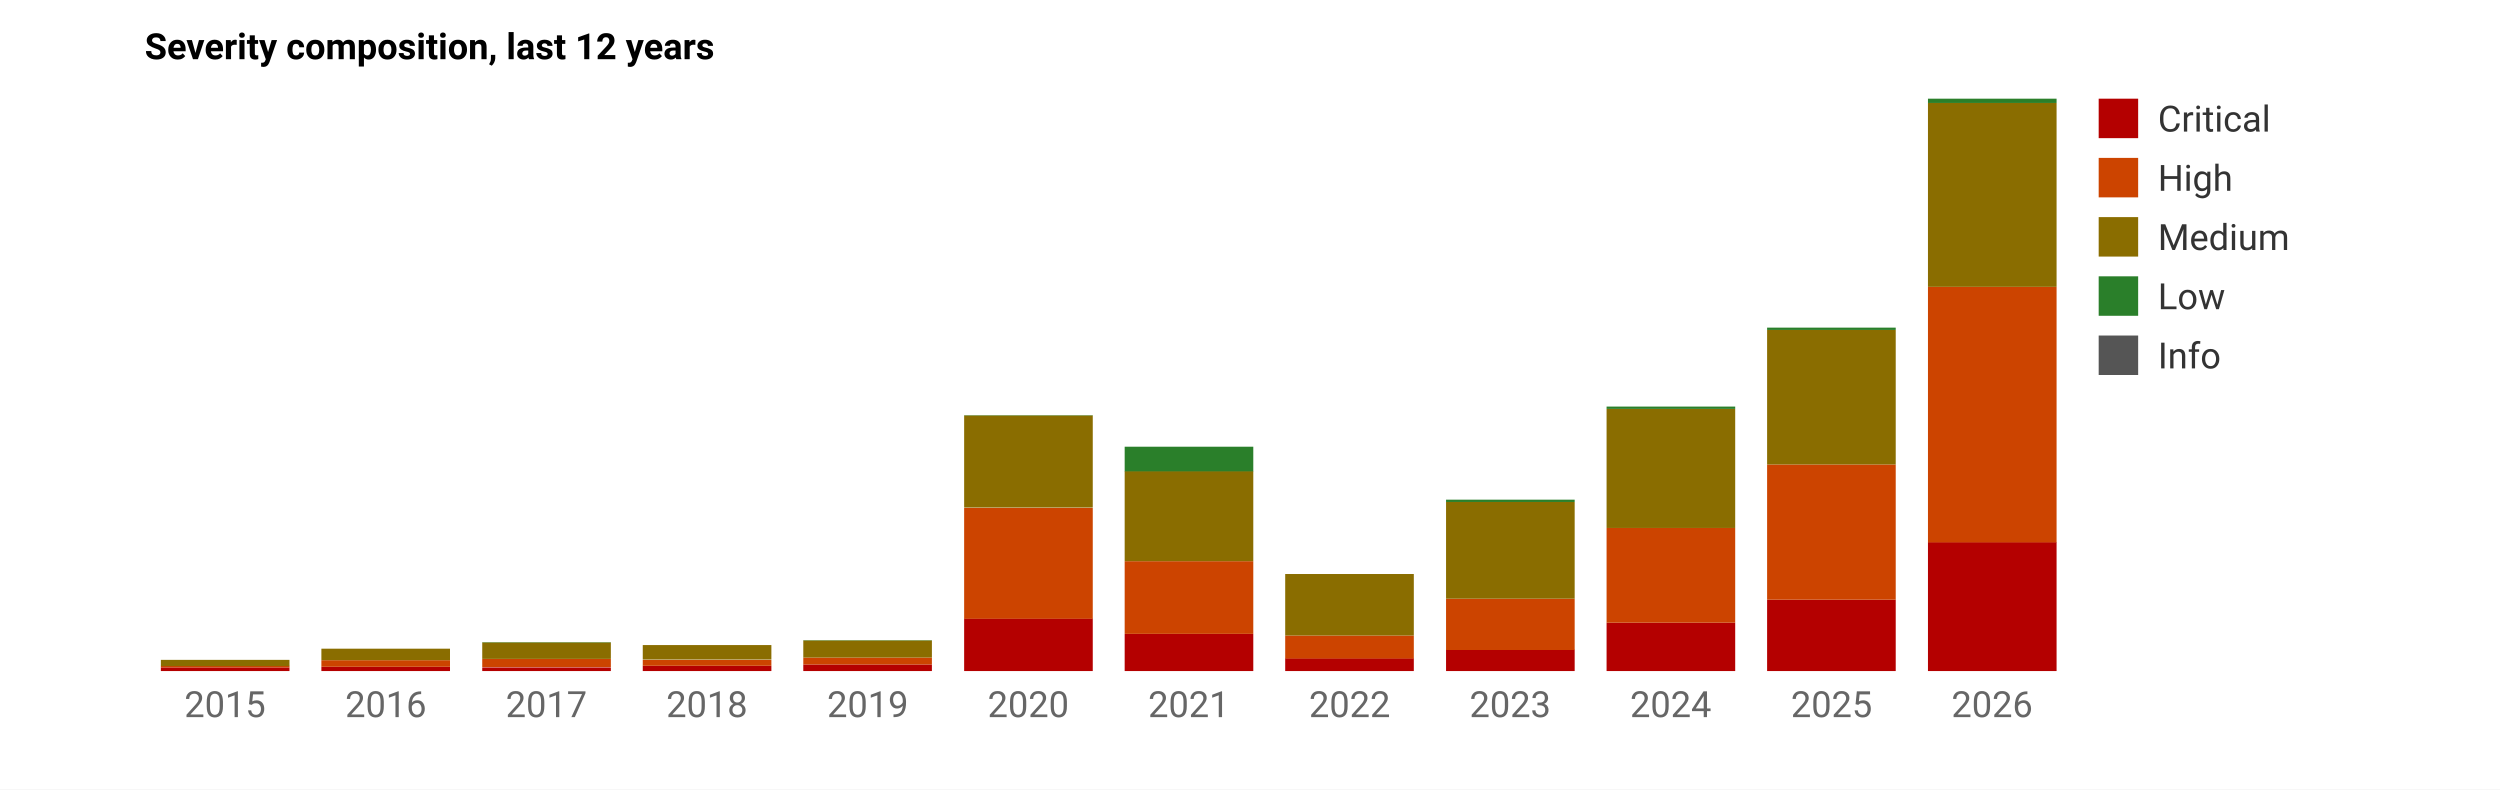
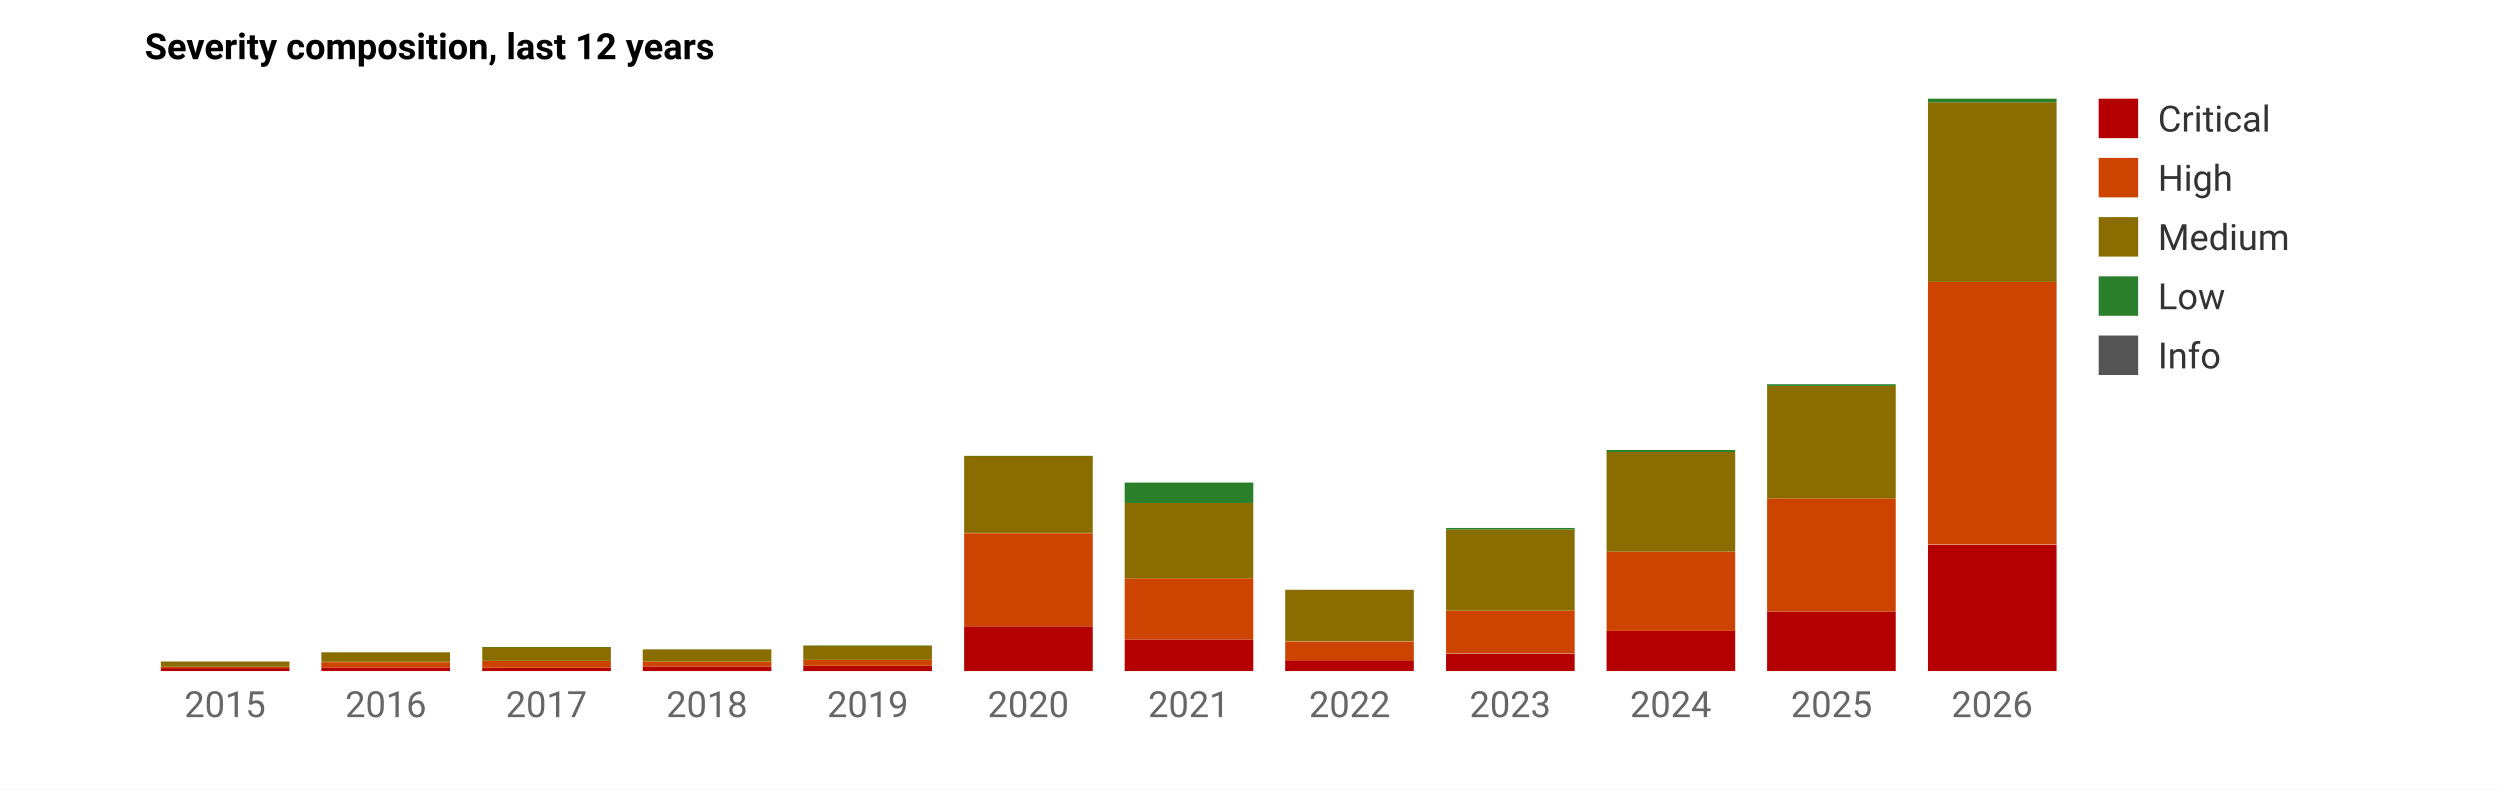
<svg xmlns="http://www.w3.org/2000/svg" viewBox="0 0 760 240" role="img" aria-label="Severity composition per year" font-family="system-ui,-apple-system,Segoe UI,Roboto,sans-serif" font-size="11">
  <rect x="0" y="0" width="100%" height="100%" fill="white" />
  <text x="44" y="18" font-weight="600">Severity composition, last 12 years</text>
-   <rect x="48.9" y="202.9" width="39.1" height="1.1" fill="#b40000" />
-   <rect x="48.9" y="202.4" width="39.1" height="0.5" fill="#cc4400" />
-   <rect x="48.9" y="200.6" width="39.1" height="1.9" fill="#8a6d00" />
+   <rect x="48.9" y="203.1" width="39.1" height="0.9" fill="#b40000" />
+   <rect x="48.9" y="202.7" width="39.1" height="0.4" fill="#cc4400" />
+   <rect x="48.9" y="201.1" width="39.1" height="1.6" fill="#8a6d00" />
  <text x="68.4" y="218" text-anchor="middle" fill="#666">2015</text>
-   <rect x="97.7" y="202.7" width="39.1" height="1.3" fill="#b40000" />
-   <rect x="97.7" y="200.7" width="39.1" height="2.0" fill="#cc4400" />
-   <rect x="97.7" y="197.2" width="39.1" height="3.5" fill="#8a6d00" />
+   <rect x="97.7" y="202.9" width="39.1" height="1.1" fill="#b40000" />
+   <rect x="97.7" y="201.3" width="39.1" height="1.6" fill="#cc4400" />
+   <rect x="97.7" y="198.3" width="39.1" height="2.9" fill="#8a6d00" />
  <text x="117.3" y="218" text-anchor="middle" fill="#666">2016</text>
-   <rect x="146.6" y="202.9" width="39.1" height="1.1" fill="#b40000" />
-   <rect x="146.6" y="200.3" width="39.1" height="2.5" fill="#cc4400" />
-   <rect x="146.6" y="195.3" width="39.1" height="5.0" fill="#8a6d00" />
-   <rect x="146.6" y="195.2" width="39.1" height="0.1" fill="#2a7f2a" />
+   <rect x="146.6" y="203.0" width="39.1" height="1.0" fill="#b40000" />
+   <rect x="146.6" y="200.9" width="39.1" height="2.1" fill="#cc4400" />
+   <rect x="146.6" y="196.7" width="39.1" height="4.2" fill="#8a6d00" />
+   <rect x="146.6" y="196.7" width="39.1" height="0.1" fill="#2a7f2a" />
  <text x="166.1" y="218" text-anchor="middle" fill="#666">2017</text>
-   <rect x="195.4" y="202.4" width="39.1" height="1.6" fill="#b40000" />
-   <rect x="195.4" y="200.6" width="39.1" height="1.8" fill="#cc4400" />
-   <rect x="195.4" y="196.1" width="39.1" height="4.4" fill="#8a6d00" />
+   <rect x="195.4" y="202.6" width="39.1" height="1.4" fill="#b40000" />
+   <rect x="195.4" y="201.1" width="39.1" height="1.5" fill="#cc4400" />
+   <rect x="195.4" y="197.4" width="39.1" height="3.7" fill="#8a6d00" />
  <text x="214.9" y="218" text-anchor="middle" fill="#666">2018</text>
-   <rect x="244.2" y="202.0" width="39.1" height="2.0" fill="#b40000" />
-   <rect x="244.2" y="199.9" width="39.1" height="2.1" fill="#cc4400" />
-   <rect x="244.2" y="194.7" width="39.1" height="5.2" fill="#8a6d00" />
-   <rect x="244.2" y="194.7" width="39.1" height="0.1" fill="#2a7f2a" />
+   <rect x="244.2" y="202.4" width="39.1" height="1.6" fill="#b40000" />
+   <rect x="244.2" y="200.6" width="39.1" height="1.8" fill="#cc4400" />
+   <rect x="244.2" y="196.3" width="39.1" height="4.3" fill="#8a6d00" />
+   <rect x="244.2" y="196.2" width="39.1" height="0.1" fill="#2a7f2a" />
  <text x="263.8" y="218" text-anchor="middle" fill="#666">2019</text>
-   <rect x="293.1" y="188.0" width="39.1" height="16.0" fill="#b40000" />
-   <rect x="293.1" y="154.4" width="39.1" height="33.7" fill="#cc4400" />
-   <rect x="293.1" y="126.3" width="39.1" height="28.0" fill="#8a6d00" />
-   <rect x="293.1" y="126.3" width="39.1" height="0.1" fill="#2a7f2a" />
+   <rect x="293.1" y="190.4" width="39.1" height="13.6" fill="#b40000" />
+   <rect x="293.1" y="162.1" width="39.1" height="28.3" fill="#cc4400" />
+   <rect x="293.1" y="138.6" width="39.1" height="23.4" fill="#8a6d00" />
+   <rect x="293.1" y="138.6" width="39.1" height="0.1" fill="#2a7f2a" />
  <text x="312.6" y="218" text-anchor="middle" fill="#666">2020</text>
-   <rect x="341.9" y="192.7" width="39.1" height="11.3" fill="#b40000" />
-   <rect x="341.9" y="170.6" width="39.1" height="22.1" fill="#cc4400" />
-   <rect x="341.9" y="143.2" width="39.1" height="27.4" fill="#8a6d00" />
-   <rect x="341.9" y="135.8" width="39.1" height="7.5" fill="#2a7f2a" />
+   <rect x="341.9" y="194.4" width="39.1" height="9.6" fill="#b40000" />
+   <rect x="341.9" y="175.8" width="39.1" height="18.6" fill="#cc4400" />
+   <rect x="341.9" y="152.9" width="39.1" height="22.9" fill="#8a6d00" />
+   <rect x="341.9" y="146.7" width="39.1" height="6.2" fill="#2a7f2a" />
  <text x="361.4" y="218" text-anchor="middle" fill="#666">2021</text>
-   <rect x="390.7" y="200.1" width="39.1" height="3.9" fill="#b40000" />
-   <rect x="390.7" y="193.2" width="39.1" height="7.0" fill="#cc4400" />
-   <rect x="390.7" y="174.5" width="39.1" height="18.7" fill="#8a6d00" />
+   <rect x="390.7" y="200.7" width="39.1" height="3.3" fill="#b40000" />
+   <rect x="390.7" y="195.0" width="39.1" height="5.8" fill="#cc4400" />
+   <rect x="390.7" y="179.3" width="39.1" height="15.6" fill="#8a6d00" />
  <text x="410.3" y="218" text-anchor="middle" fill="#666">2022</text>
-   <rect x="439.6" y="197.5" width="39.1" height="6.5" fill="#b40000" />
-   <rect x="439.6" y="182.0" width="39.1" height="15.6" fill="#cc4400" />
-   <rect x="439.6" y="152.6" width="39.1" height="29.4" fill="#8a6d00" />
-   <rect x="439.6" y="151.9" width="39.1" height="0.7" fill="#2a7f2a" />
+   <rect x="439.6" y="198.7" width="39.1" height="5.3" fill="#b40000" />
+   <rect x="439.6" y="185.6" width="39.1" height="13.0" fill="#cc4400" />
+   <rect x="439.6" y="161.0" width="39.1" height="24.6" fill="#8a6d00" />
+   <rect x="439.6" y="160.5" width="39.1" height="0.5" fill="#2a7f2a" />
  <text x="459.1" y="218" text-anchor="middle" fill="#666">2023</text>
-   <rect x="488.4" y="189.3" width="39.1" height="14.7" fill="#b40000" />
-   <rect x="488.4" y="160.5" width="39.1" height="28.8" fill="#cc4400" />
-   <rect x="488.4" y="124.3" width="39.1" height="36.2" fill="#8a6d00" />
-   <rect x="488.4" y="123.6" width="39.1" height="0.7" fill="#2a7f2a" />
+   <rect x="488.4" y="191.8" width="39.1" height="12.2" fill="#b40000" />
+   <rect x="488.4" y="167.7" width="39.1" height="24.1" fill="#cc4400" />
+   <rect x="488.4" y="137.4" width="39.1" height="30.3" fill="#8a6d00" />
+   <rect x="488.4" y="136.8" width="39.1" height="0.6" fill="#2a7f2a" />
  <text x="507.9" y="218" text-anchor="middle" fill="#666">2024</text>
-   <rect x="537.2" y="182.3" width="39.1" height="21.7" fill="#b40000" />
-   <rect x="537.2" y="141.2" width="39.1" height="41.1" fill="#cc4400" />
-   <rect x="537.2" y="100.3" width="39.1" height="40.9" fill="#8a6d00" />
-   <rect x="537.2" y="99.6" width="39.1" height="0.7" fill="#2a7f2a" />
+   <rect x="537.2" y="185.9" width="39.1" height="18.1" fill="#b40000" />
+   <rect x="537.2" y="151.5" width="39.1" height="34.4" fill="#cc4400" />
+   <rect x="537.2" y="117.3" width="39.1" height="34.2" fill="#8a6d00" />
+   <rect x="537.2" y="116.8" width="39.1" height="0.5" fill="#2a7f2a" />
  <text x="556.8" y="218" text-anchor="middle" fill="#666">2025</text>
-   <rect x="586.1" y="164.8" width="39.1" height="39.2" fill="#b40000" />
-   <rect x="586.1" y="87.2" width="39.1" height="77.7" fill="#cc4400" />
-   <rect x="586.1" y="31.3" width="39.1" height="55.9" fill="#8a6d00" />
-   <rect x="586.1" y="30.0" width="39.1" height="1.3" fill="#2a7f2a" />
+   <rect x="586.1" y="165.6" width="39.1" height="38.4" fill="#b40000" />
+   <rect x="586.1" y="85.7" width="39.1" height="79.8" fill="#cc4400" />
+   <rect x="586.1" y="31.1" width="39.1" height="54.6" fill="#8a6d00" />
+   <rect x="586.1" y="30.0" width="39.1" height="1.1" fill="#2a7f2a" />
  <text x="605.6" y="218" text-anchor="middle" fill="#666">2026</text>
  <rect x="638" y="30" width="12" height="12" fill="#b40000" />
  <text x="656" y="40" fill="#333">Critical</text>
  <rect x="638" y="48" width="12" height="12" fill="#cc4400" />
  <text x="656" y="58" fill="#333">High</text>
  <rect x="638" y="66" width="12" height="12" fill="#8a6d00" />
  <text x="656" y="76" fill="#333">Medium</text>
  <rect x="638" y="84" width="12" height="12" fill="#2a7f2a" />
  <text x="656" y="94" fill="#333">Low</text>
  <rect x="638" y="102" width="12" height="12" fill="#555555" />
  <text x="656" y="112" fill="#333">Info</text>
</svg>
